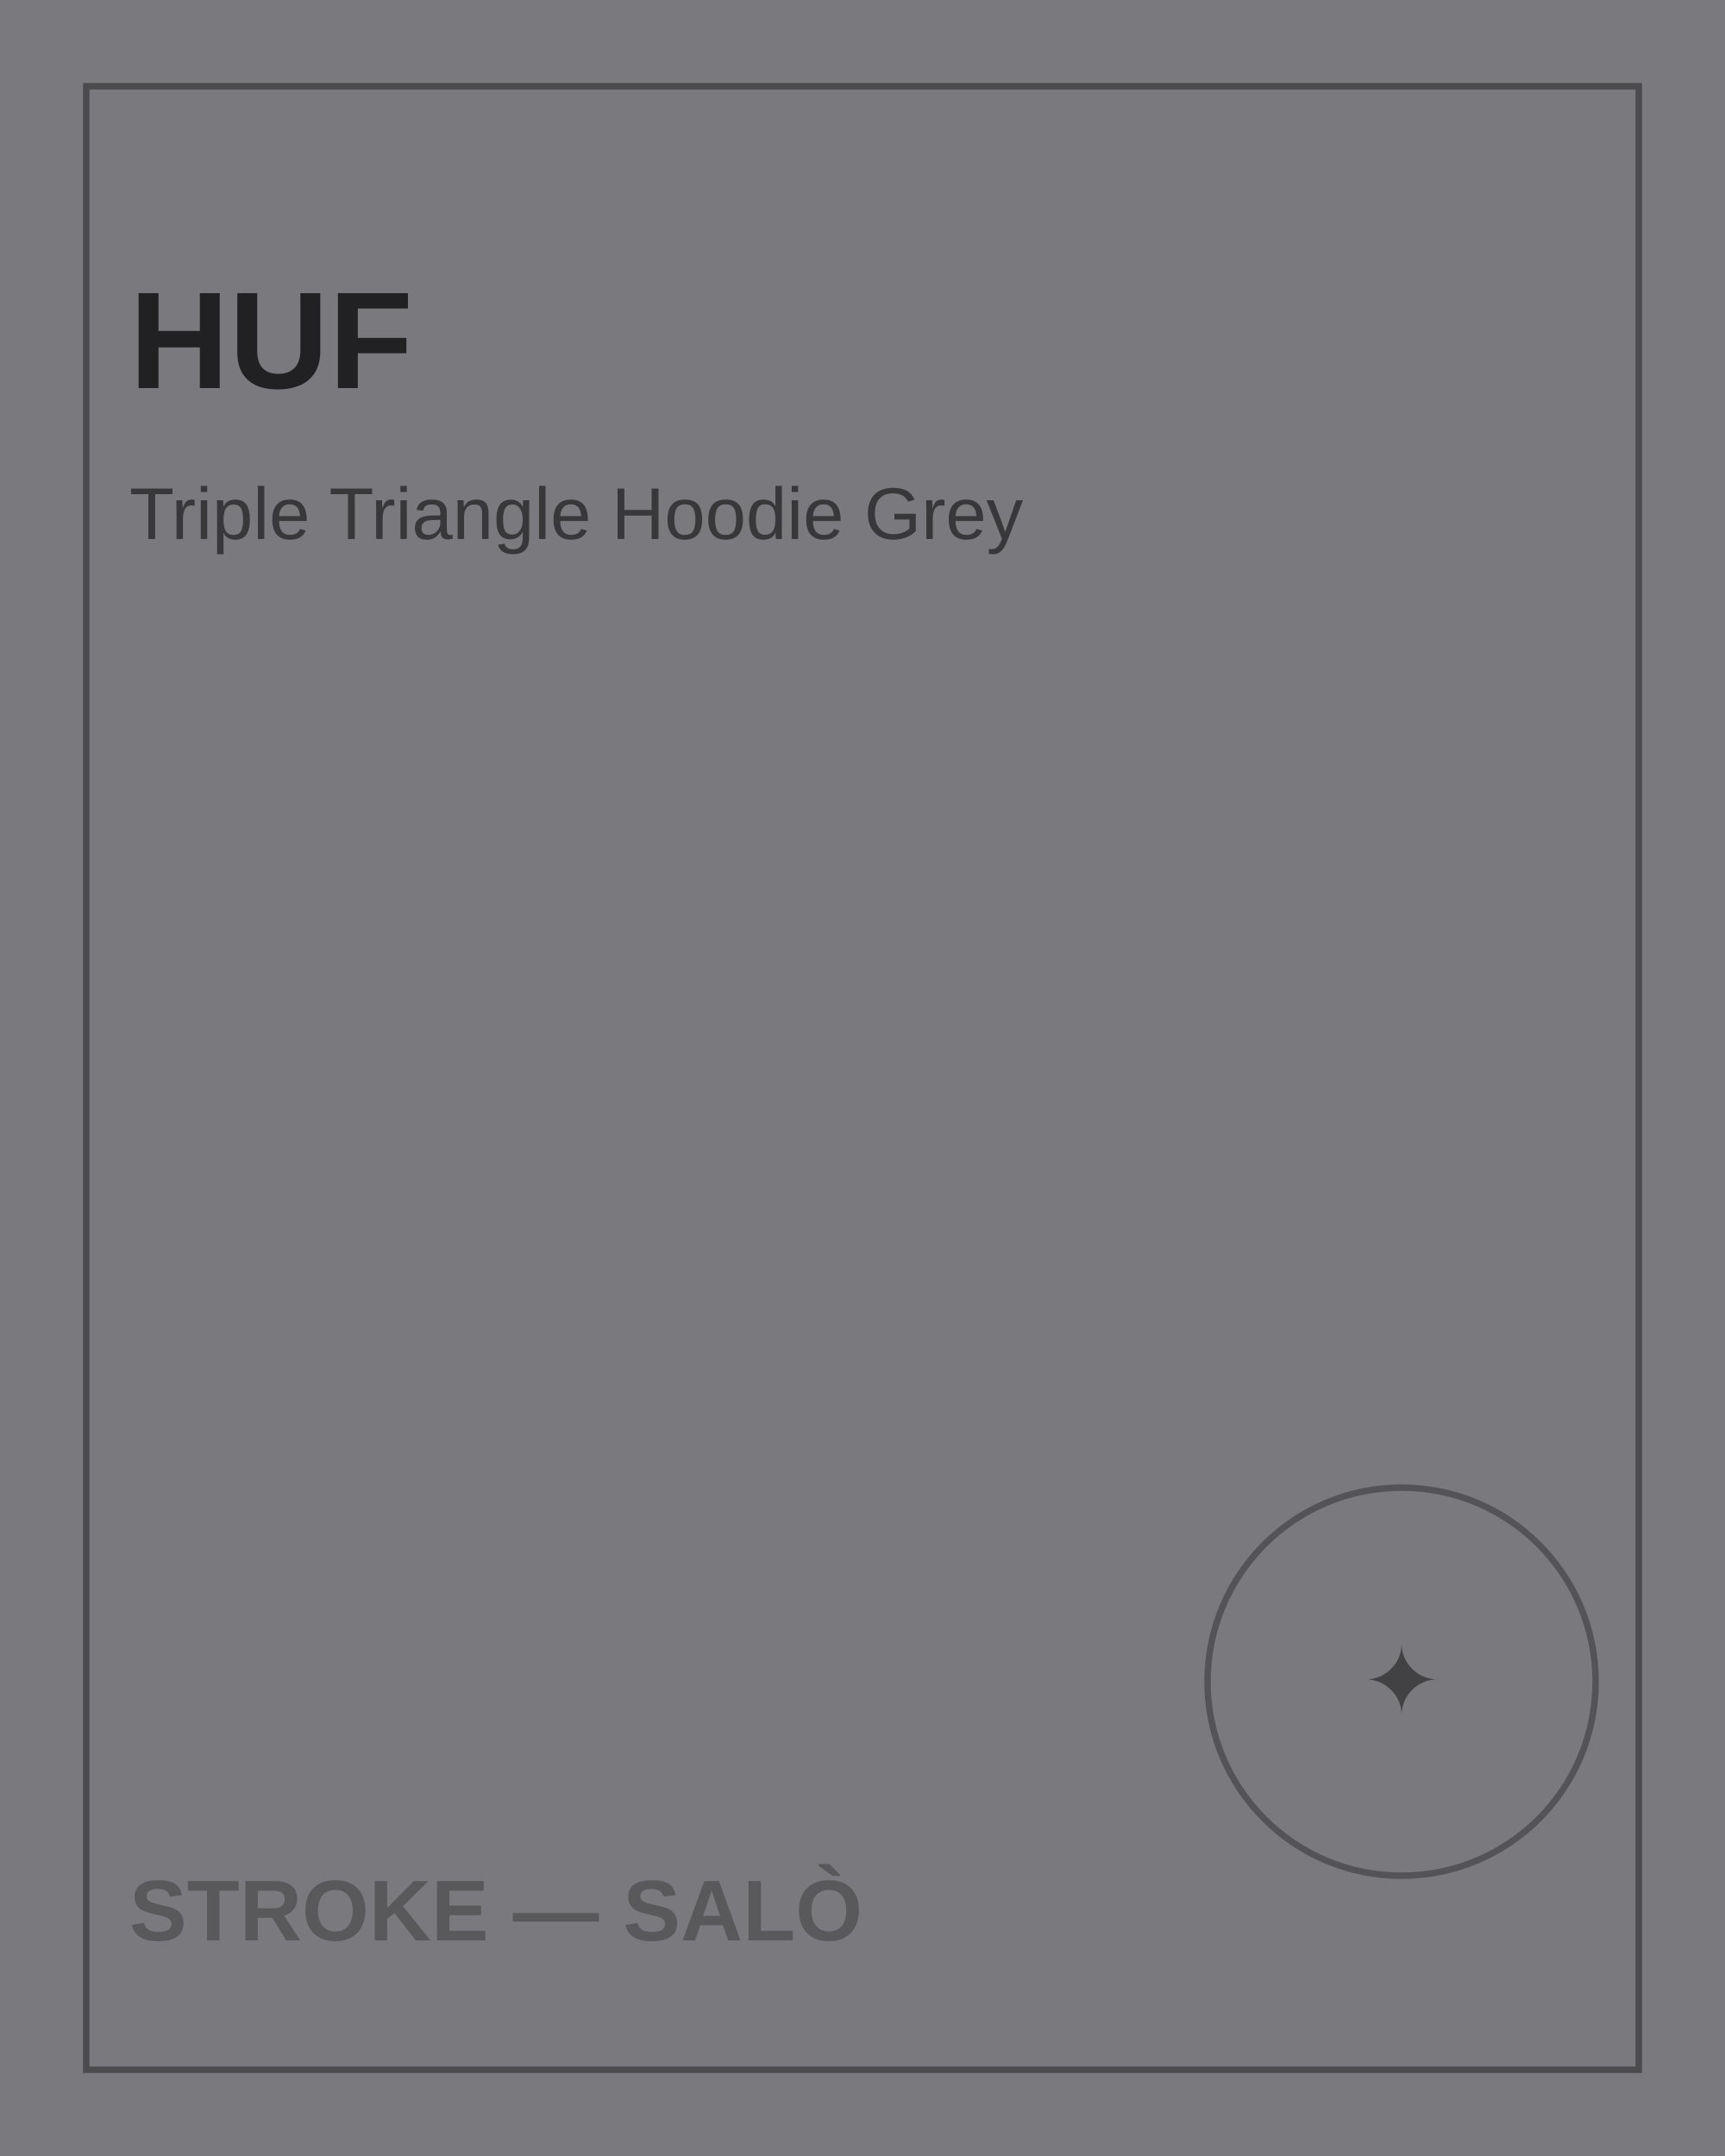
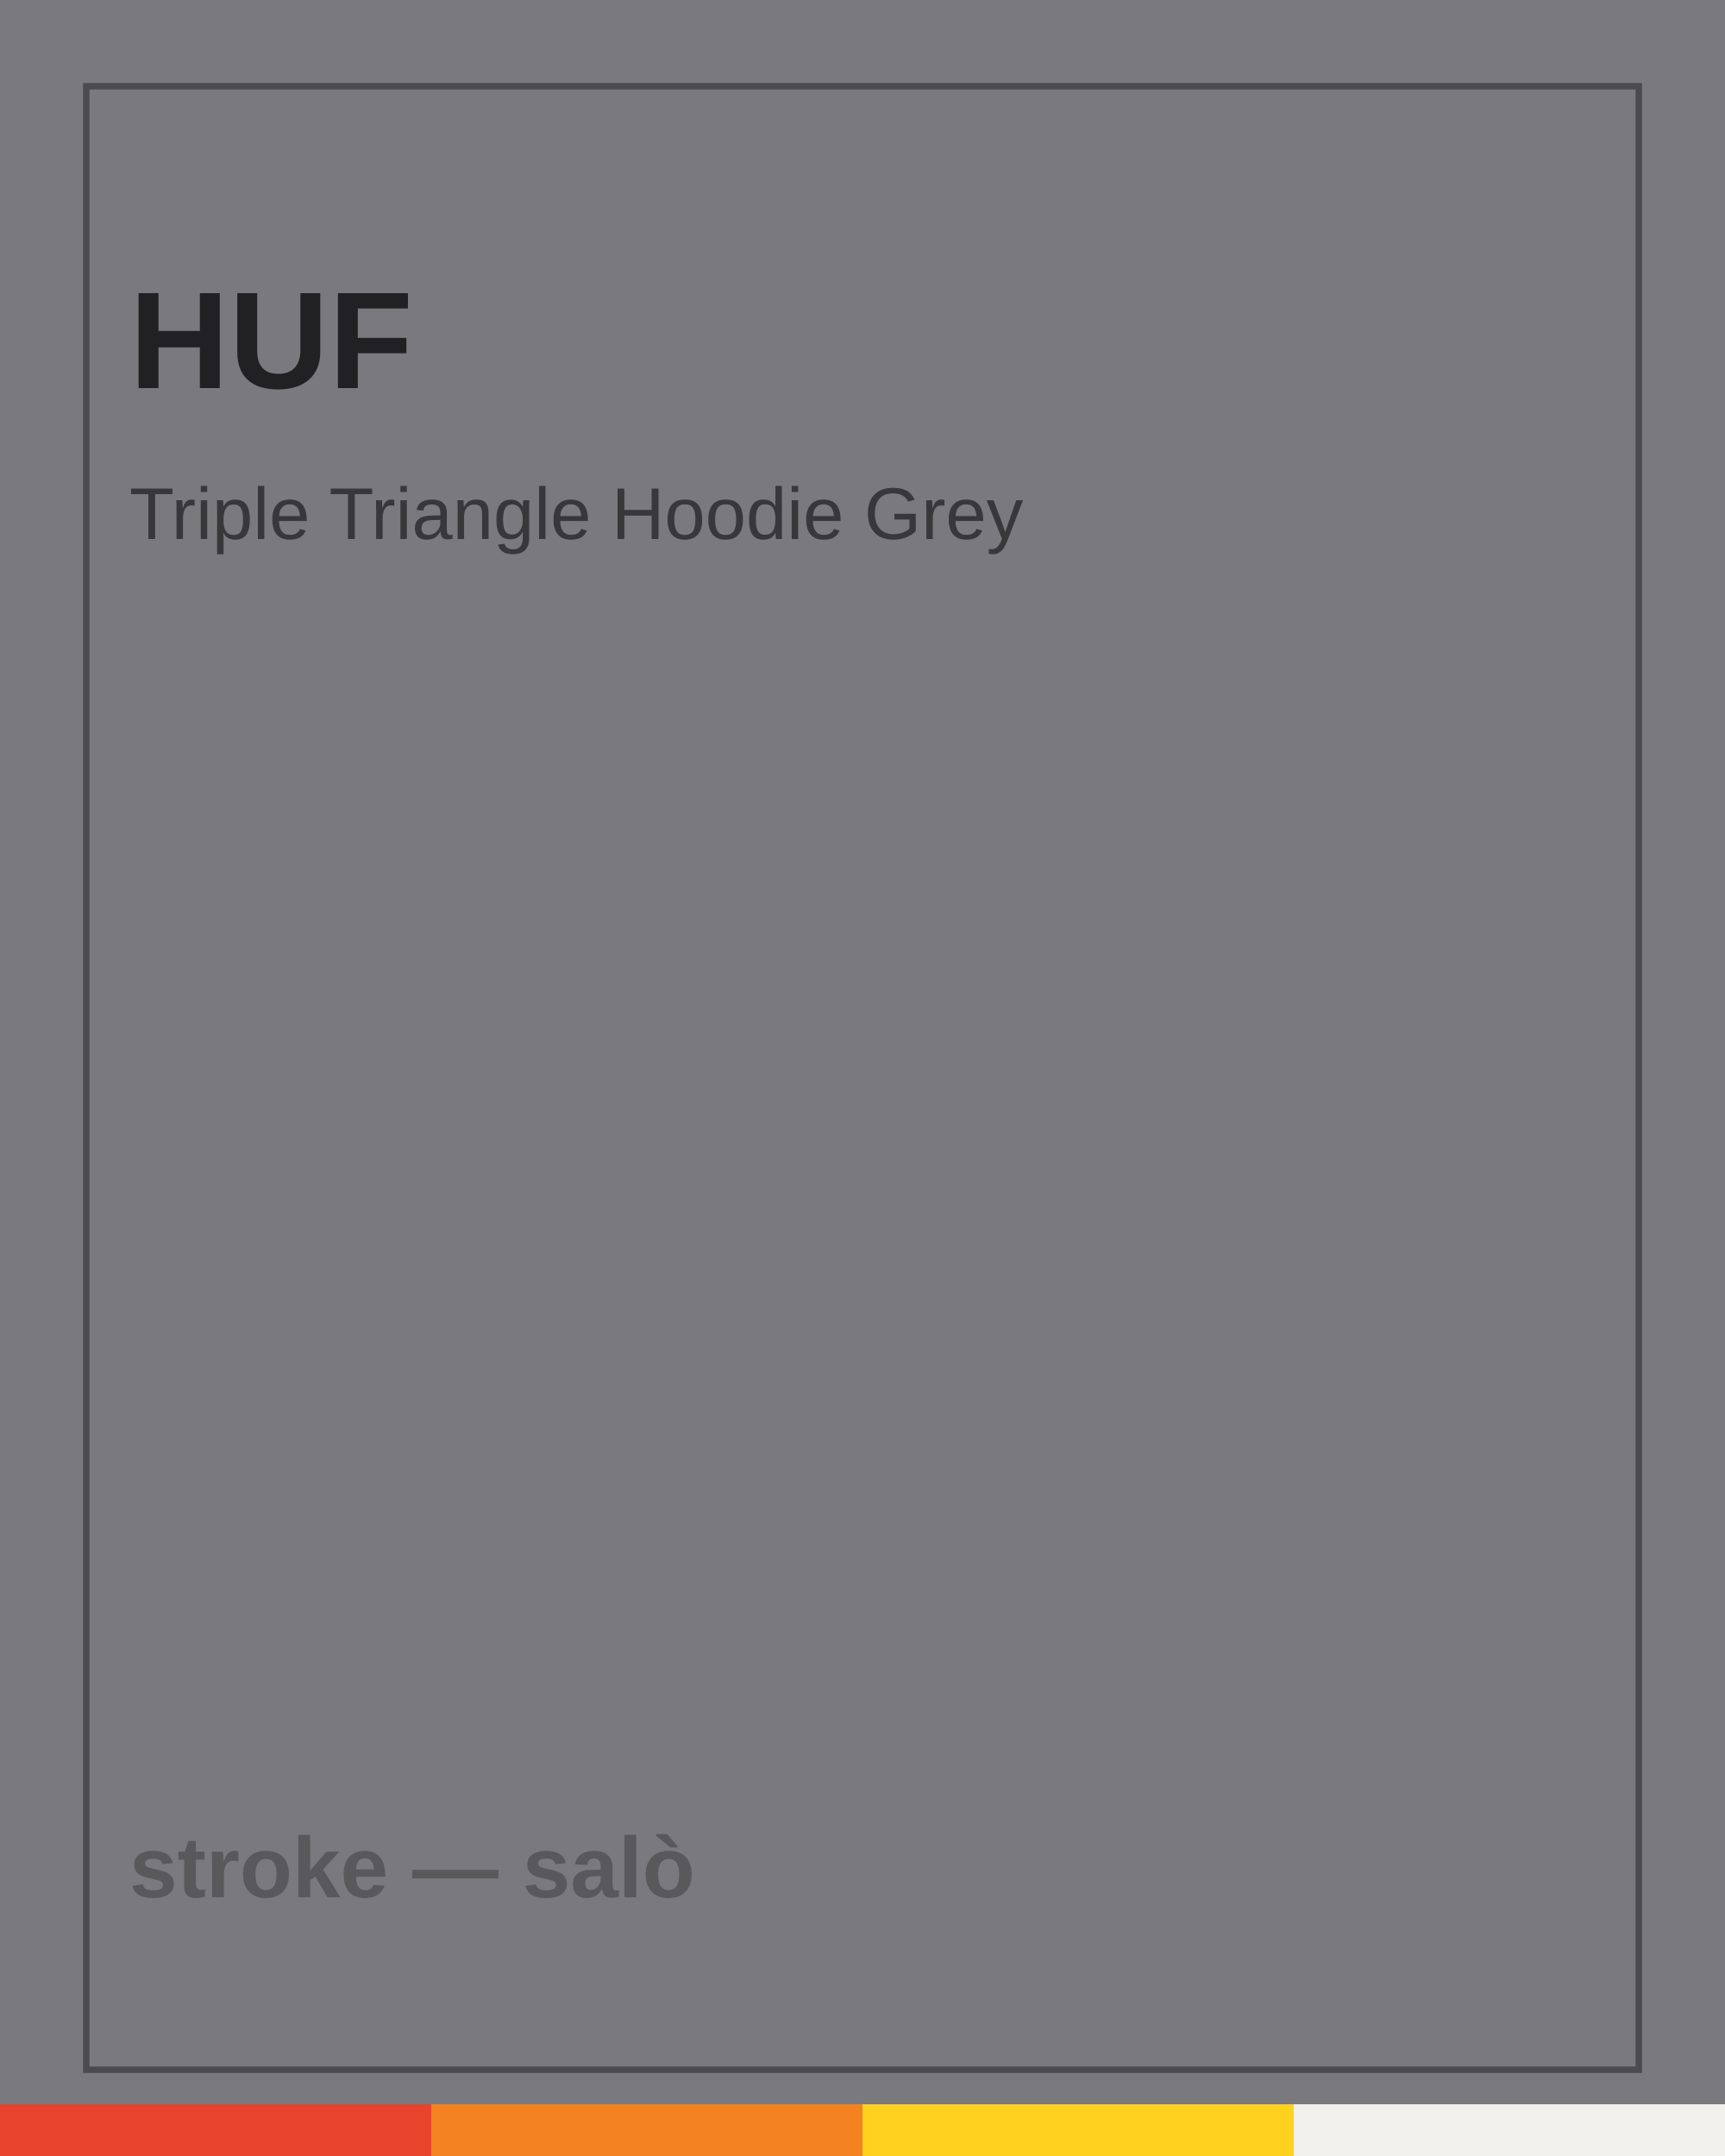
<svg xmlns="http://www.w3.org/2000/svg" width="800" height="1000" viewBox="0 0 800 1000">
  <rect width="800" height="1000" fill="#7a7a7e" />
  <rect x="40" y="40" width="720" height="920" fill="none" stroke="#1c1c1e" stroke-width="3" opacity="0.5" />
  <text x="60" y="180" font-family="Arial Black, Arial, sans-serif" font-size="64" font-weight="900" fill="#1c1c1e" opacity="0.95">HUF</text>
  <text x="60" y="250" font-family="Arial, sans-serif" font-size="34" fill="#1c1c1e" opacity="0.7">Triple Triangle Hoodie Grey</text>
-   <text x="60" y="900" font-family="Arial Black, Arial, sans-serif" font-size="40" font-weight="900" fill="#1c1c1e" opacity="0.35">STROKE — SALÒ</text>
-   <circle cx="650" cy="780" r="90" fill="none" stroke="#1c1c1e" stroke-width="3" opacity="0.4" />
-   <text x="650" y="795" text-anchor="middle" font-family="Arial Black, Arial, sans-serif" font-size="44" font-weight="900" fill="#1c1c1e" opacity="0.6">✦</text>
+   <text x="60" y="880" font-family="Arial Black, Arial, sans-serif" font-size="40" font-weight="900" fill="#1c1c1e" opacity="0.35">stroke — salò</text>
+   <rect x="0" y="976" width="200" height="24" fill="#e8432d" />
+   <rect x="200" y="976" width="200" height="24" fill="#f58220" />
+   <rect x="400" y="976" width="200" height="24" fill="#ffd21e" />
+   <rect x="600" y="976" width="200" height="24" fill="#f2f0ea" />
</svg>
